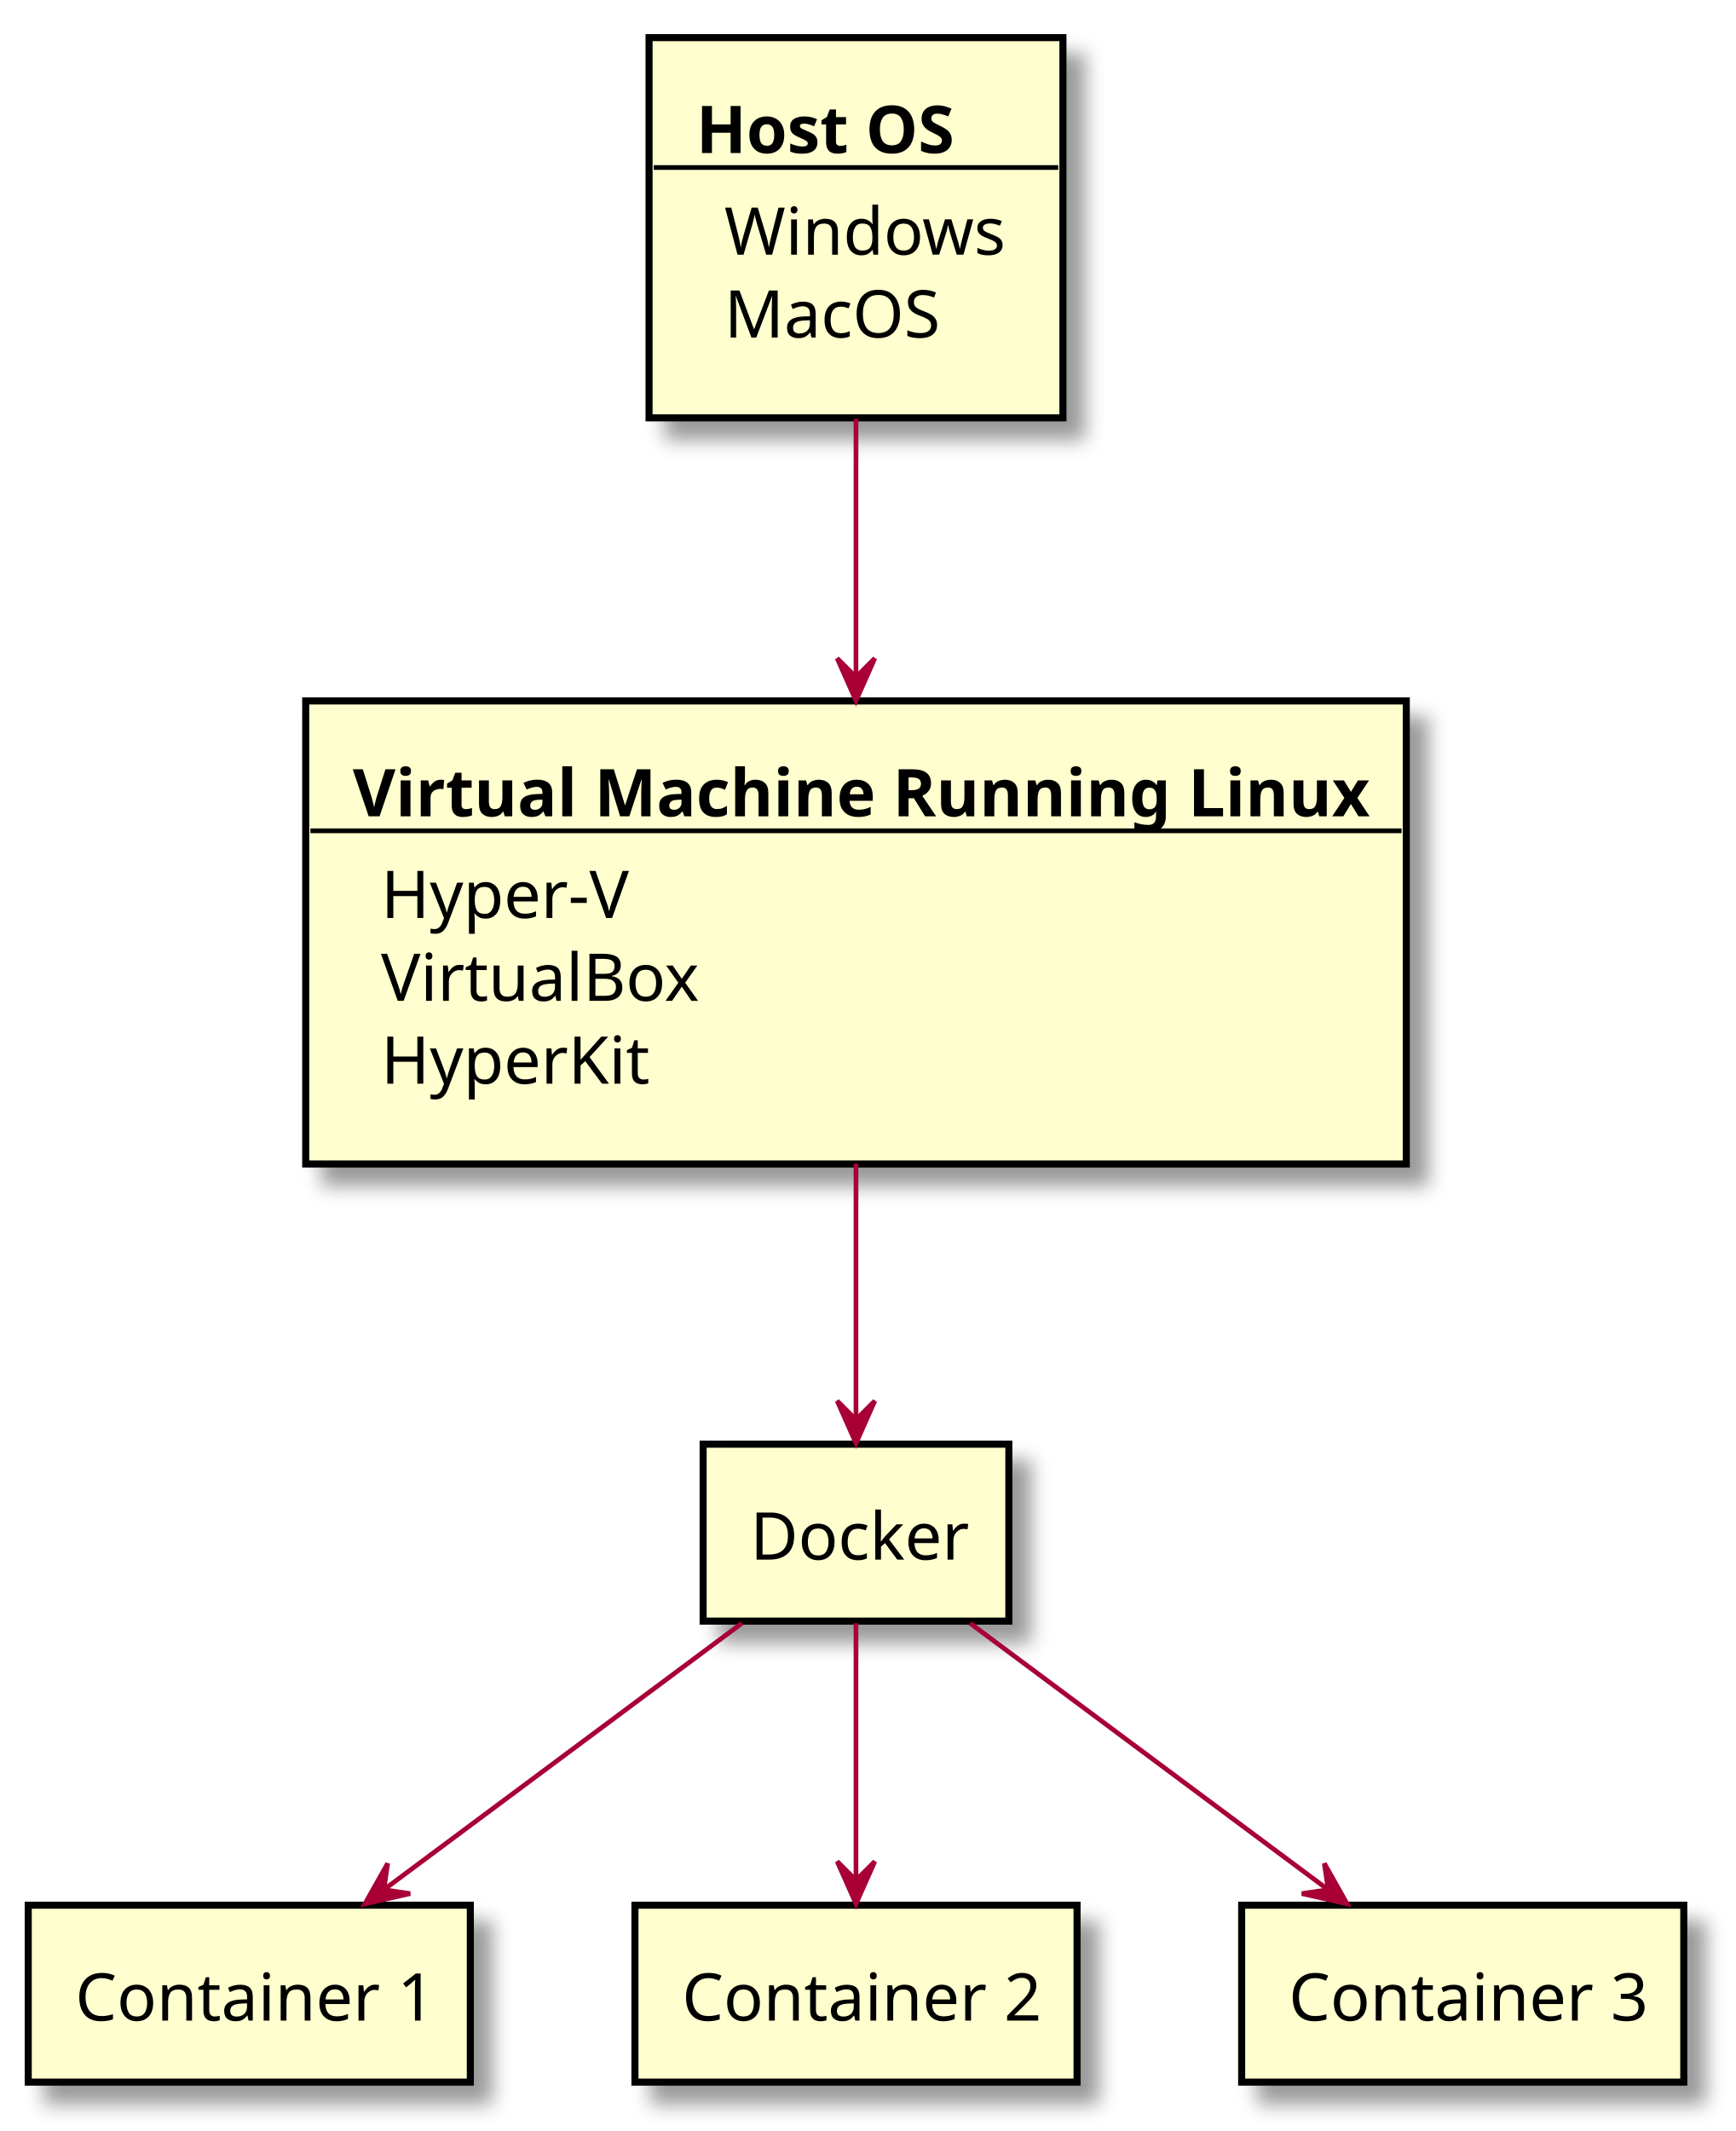
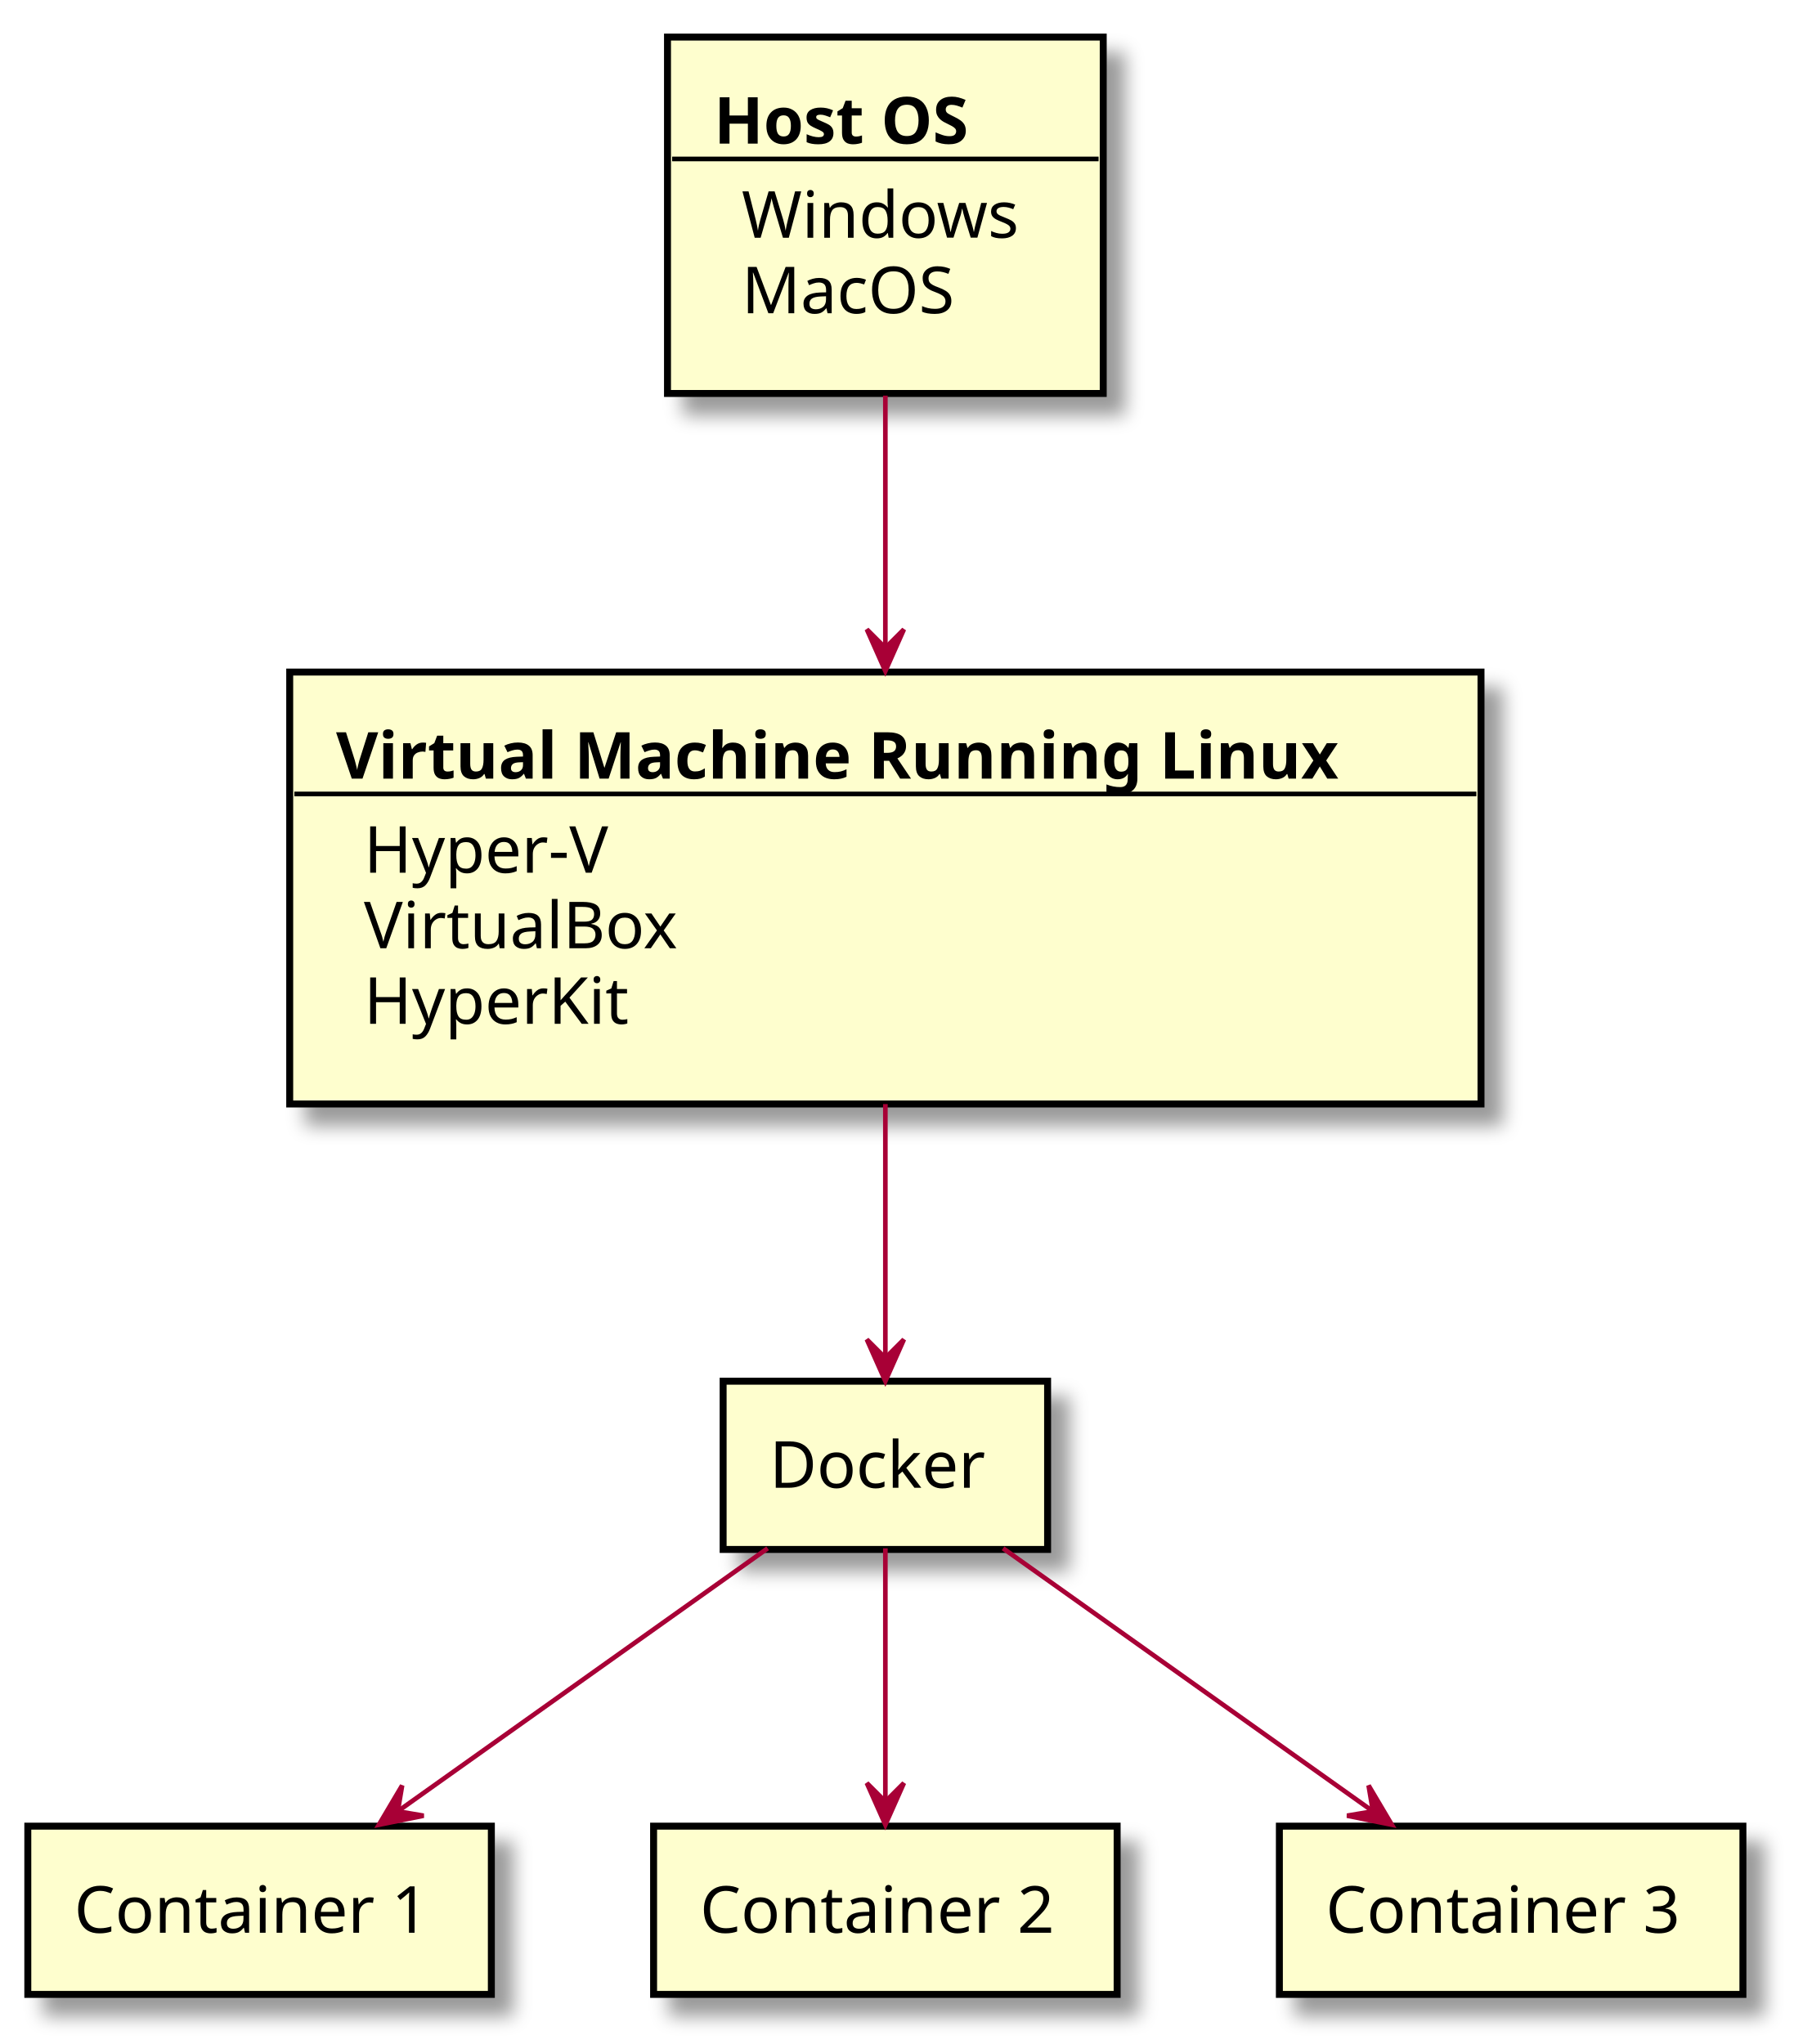
- <svg xmlns="http://www.w3.org/2000/svg" contentScriptType="application/ecmascript" contentStyleType="text/css" height="453px" preserveAspectRatio="none" style="width:369px;height:453px;" version="1.1" viewBox="0 0 369 453" width="369px" zoomAndPan="magnify">
+ <svg xmlns="http://www.w3.org/2000/svg" contentScriptType="application/ecmascript" contentStyleType="text/css" height="441px" preserveAspectRatio="none" style="width:387px;height:441px;" version="1.1" viewBox="0 0 387 441" width="387px" zoomAndPan="magnify">
  <defs>
    <filter height="300%" id="f1m9phxbvm8ymh" width="300%" x="-1" y="-1">
      <feGaussianBlur result="blurOut" stdDeviation="2.0" />
      <feColorMatrix in="blurOut" result="blurOut2" type="matrix" values="0 0 0 0 0 0 0 0 0 0 0 0 0 0 0 0 0 0 .4 0" />
      <feOffset dx="4.0" dy="4.0" in="blurOut2" result="blurOut3" />
      <feBlend in="SourceGraphic" in2="blurOut3" mode="normal" />
    </filter>
  </defs>
  <g>
-     <rect fill="#FEFECE" filter="url(#f1m9phxbvm8ymh)" height="80.828" style="stroke: #000000; stroke-width: 1.5;" width="88" x="138" y="8" />
-     <text fill="#000000" font-family="sans-serif" font-size="14" font-weight="bold" lengthAdjust="spacingAndGlyphs" textLength="56" x="148" y="32.533">Host OS</text>
-     <line style="stroke: #000000; stroke-width: 1.0;" x1="139" x2="225" y1="35.609" y2="35.609" />
-     <text fill="#000000" font-family="sans-serif" font-size="14" lengthAdjust="spacingAndGlyphs" textLength="56" x="154" y="54.143">Windows</text>
-     <text fill="#000000" font-family="sans-serif" font-size="14" lengthAdjust="spacingAndGlyphs" textLength="46" x="154" y="71.752">MacOS</text>
-     <rect fill="#FEFECE" filter="url(#f1m9phxbvm8ymh)" height="98.438" style="stroke: #000000; stroke-width: 1.5;" width="234" x="65" y="149" />
-     <text fill="#000000" font-family="sans-serif" font-size="14" font-weight="bold" lengthAdjust="spacingAndGlyphs" textLength="214" x="75" y="173.533">Virtual Machine Running Linux</text>
-     <line style="stroke: #000000; stroke-width: 1.0;" x1="66" x2="298" y1="176.609" y2="176.609" />
-     <text fill="#000000" font-family="sans-serif" font-size="14" lengthAdjust="spacingAndGlyphs" textLength="51" x="81" y="195.143">Hyper-V</text>
-     <text fill="#000000" font-family="sans-serif" font-size="14" lengthAdjust="spacingAndGlyphs" textLength="63" x="81" y="212.752">VirtualBox</text>
-     <text fill="#000000" font-family="sans-serif" font-size="14" lengthAdjust="spacingAndGlyphs" textLength="53" x="81" y="230.361">HyperKit</text>
-     <rect fill="#FEFECE" filter="url(#f1m9phxbvm8ymh)" height="37.609" style="stroke: #000000; stroke-width: 1.5;" width="65" x="149.5" y="307" />
-     <text fill="#000000" font-family="sans-serif" font-size="14" lengthAdjust="spacingAndGlyphs" textLength="45" x="159.5" y="331.533">Docker</text>
-     <rect fill="#FEFECE" filter="url(#f1m9phxbvm8ymh)" height="37.609" style="stroke: #000000; stroke-width: 1.5;" width="94" x="6" y="405" />
-     <text fill="#000000" font-family="sans-serif" font-size="14" lengthAdjust="spacingAndGlyphs" textLength="74" x="16" y="429.533">Container 1</text>
-     <rect fill="#FEFECE" filter="url(#f1m9phxbvm8ymh)" height="37.609" style="stroke: #000000; stroke-width: 1.5;" width="94" x="135" y="405" />
-     <text fill="#000000" font-family="sans-serif" font-size="14" lengthAdjust="spacingAndGlyphs" textLength="74" x="145" y="429.533">Container 2</text>
-     <rect fill="#FEFECE" filter="url(#f1m9phxbvm8ymh)" height="37.609" style="stroke: #000000; stroke-width: 1.5;" width="94" x="264" y="405" />
-     <text fill="#000000" font-family="sans-serif" font-size="14" lengthAdjust="spacingAndGlyphs" textLength="74" x="274" y="429.533">Container 3</text>
-     <path d="M182,89.027 C182,105.876 182,125.786 182,143.891 " fill="none" id="host-&gt;vm" style="stroke: #A80036; stroke-width: 1.0;" />
-     <polygon fill="#A80036" points="182,148.945,186,139.945,182,143.945,178,139.945,182,148.945" style="stroke: #A80036; stroke-width: 1.0;" />
-     <path d="M182,247.355 C182,265.897 182,286.232 182,301.439 " fill="none" id="vm-&gt;docker" style="stroke: #A80036; stroke-width: 1.0;" />
-     <polygon fill="#A80036" points="182,306.796,186,297.796,182,301.796,178,297.796,182,306.796" style="stroke: #A80036; stroke-width: 1.0;" />
-     <path d="M157.736,345.057 C136.162,361.112 104.588,384.609 81.752,401.603 " fill="none" id="docker-&gt;container1" style="stroke: #A80036; stroke-width: 1.0;" />
-     <polygon fill="#A80036" points="77.594,404.698,87.202,402.533,81.605,401.713,82.426,396.116,77.594,404.698" style="stroke: #A80036; stroke-width: 1.0;" />
-     <path d="M182,345.057 C182,360.513 182,382.865 182,399.673 " fill="none" id="docker-&gt;container2" style="stroke: #A80036; stroke-width: 1.0;" />
-     <polygon fill="#A80036" points="182,404.698,186,395.698,182,399.698,178,395.698,182,404.698" style="stroke: #A80036; stroke-width: 1.0;" />
-     <path d="M206.264,345.057 C227.838,361.112 259.412,384.609 282.248,401.603 " fill="none" id="docker-&gt;container3" style="stroke: #A80036; stroke-width: 1.0;" />
-     <polygon fill="#A80036" points="286.406,404.698,281.575,396.115,282.395,401.712,276.798,402.533,286.406,404.698" style="stroke: #A80036; stroke-width: 1.0;" />
+     <rect fill="#FEFECE" filter="url(#f1m9phxbvm8ymh)" height="76.891" style="stroke: #000000; stroke-width: 1.5;" width="94" x="144" y="8" />
+     <text fill="#000000" font-family="sans-serif" font-size="14" font-weight="bold" lengthAdjust="spacingAndGlyphs" textLength="63" x="154" y="30.995">Host OS</text>
+     <line style="stroke: #000000; stroke-width: 1.0;" x1="145" x2="237" y1="34.297" y2="34.297" />
+     <text fill="#000000" font-family="sans-serif" font-size="14" lengthAdjust="spacingAndGlyphs" textLength="62" x="160" y="51.292">Windows</text>
+     <text fill="#000000" font-family="sans-serif" font-size="14" lengthAdjust="spacingAndGlyphs" textLength="48" x="160" y="67.589">MacOS</text>
+     <rect fill="#FEFECE" filter="url(#f1m9phxbvm8ymh)" height="93.188" style="stroke: #000000; stroke-width: 1.5;" width="257" x="62.5" y="145" />
+     <text fill="#000000" font-family="sans-serif" font-size="14" font-weight="bold" lengthAdjust="spacingAndGlyphs" textLength="237" x="72.5" y="167.995">Virtual Machine Running Linux</text>
+     <line style="stroke: #000000; stroke-width: 1.0;" x1="63.5" x2="318.5" y1="171.297" y2="171.297" />
+     <text fill="#000000" font-family="sans-serif" font-size="14" lengthAdjust="spacingAndGlyphs" textLength="54" x="78.5" y="188.292">Hyper-V</text>
+     <text fill="#000000" font-family="sans-serif" font-size="14" lengthAdjust="spacingAndGlyphs" textLength="68" x="78.5" y="204.589">VirtualBox</text>
+     <text fill="#000000" font-family="sans-serif" font-size="14" lengthAdjust="spacingAndGlyphs" textLength="57" x="78.5" y="220.886">HyperKit</text>
+     <rect fill="#FEFECE" filter="url(#f1m9phxbvm8ymh)" height="36.297" style="stroke: #000000; stroke-width: 1.5;" width="70" x="156" y="298" />
+     <text fill="#000000" font-family="sans-serif" font-size="14" lengthAdjust="spacingAndGlyphs" textLength="50" x="166" y="320.995">Docker</text>
+     <rect fill="#FEFECE" filter="url(#f1m9phxbvm8ymh)" height="36.297" style="stroke: #000000; stroke-width: 1.5;" width="100" x="6" y="394" />
+     <text fill="#000000" font-family="sans-serif" font-size="14" lengthAdjust="spacingAndGlyphs" textLength="80" x="16" y="416.995">Container 1</text>
+     <rect fill="#FEFECE" filter="url(#f1m9phxbvm8ymh)" height="36.297" style="stroke: #000000; stroke-width: 1.5;" width="100" x="141" y="394" />
+     <text fill="#000000" font-family="sans-serif" font-size="14" lengthAdjust="spacingAndGlyphs" textLength="80" x="151" y="416.995">Container 2</text>
+     <rect fill="#FEFECE" filter="url(#f1m9phxbvm8ymh)" height="36.297" style="stroke: #000000; stroke-width: 1.5;" width="100" x="276" y="394" />
+     <text fill="#000000" font-family="sans-serif" font-size="14" lengthAdjust="spacingAndGlyphs" textLength="80" x="286" y="416.995">Container 3</text>
+     <path d="M191,85.357 C191,102.073 191,121.855 191,139.785 " fill="none" id="host-&gt;vm" style="stroke: #A80036; stroke-width: 1.0;" />
+     <polygon fill="#A80036" points="191,144.789,195,135.789,191,139.789,187,135.789,191,144.789" style="stroke: #A80036; stroke-width: 1.0;" />
+     <path d="M191,238.213 C191,256.772 191,277.299 191,292.604 " fill="none" id="vm-&gt;docker" style="stroke: #A80036; stroke-width: 1.0;" />
+     <polygon fill="#A80036" points="191,297.993,195,288.993,191,292.993,187,288.993,191,297.993" style="stroke: #A80036; stroke-width: 1.0;" />
+     <path d="M165.607,334.057 C143.03,350.112 109.987,373.609 86.089,390.603 " fill="none" id="docker-&gt;container1" style="stroke: #A80036; stroke-width: 1.0;" />
+     <polygon fill="#A80036" points="81.738,393.698,91.39,391.742,85.812,390.8,86.754,385.222,81.738,393.698" style="stroke: #A80036; stroke-width: 1.0;" />
+     <path d="M191,334.057 C191,349.513 191,371.865 191,388.673 " fill="none" id="docker-&gt;container2" style="stroke: #A80036; stroke-width: 1.0;" />
+     <polygon fill="#A80036" points="191,393.698,195,384.698,191,388.698,187,384.698,191,393.698" style="stroke: #A80036; stroke-width: 1.0;" />
+     <path d="M216.393,334.057 C238.97,350.112 272.013,373.609 295.911,390.603 " fill="none" id="docker-&gt;container3" style="stroke: #A80036; stroke-width: 1.0;" />
+     <polygon fill="#A80036" points="300.262,393.698,295.246,385.222,296.188,390.8,290.61,391.742,300.262,393.698" style="stroke: #A80036; stroke-width: 1.0;" />
  </g>
</svg>
